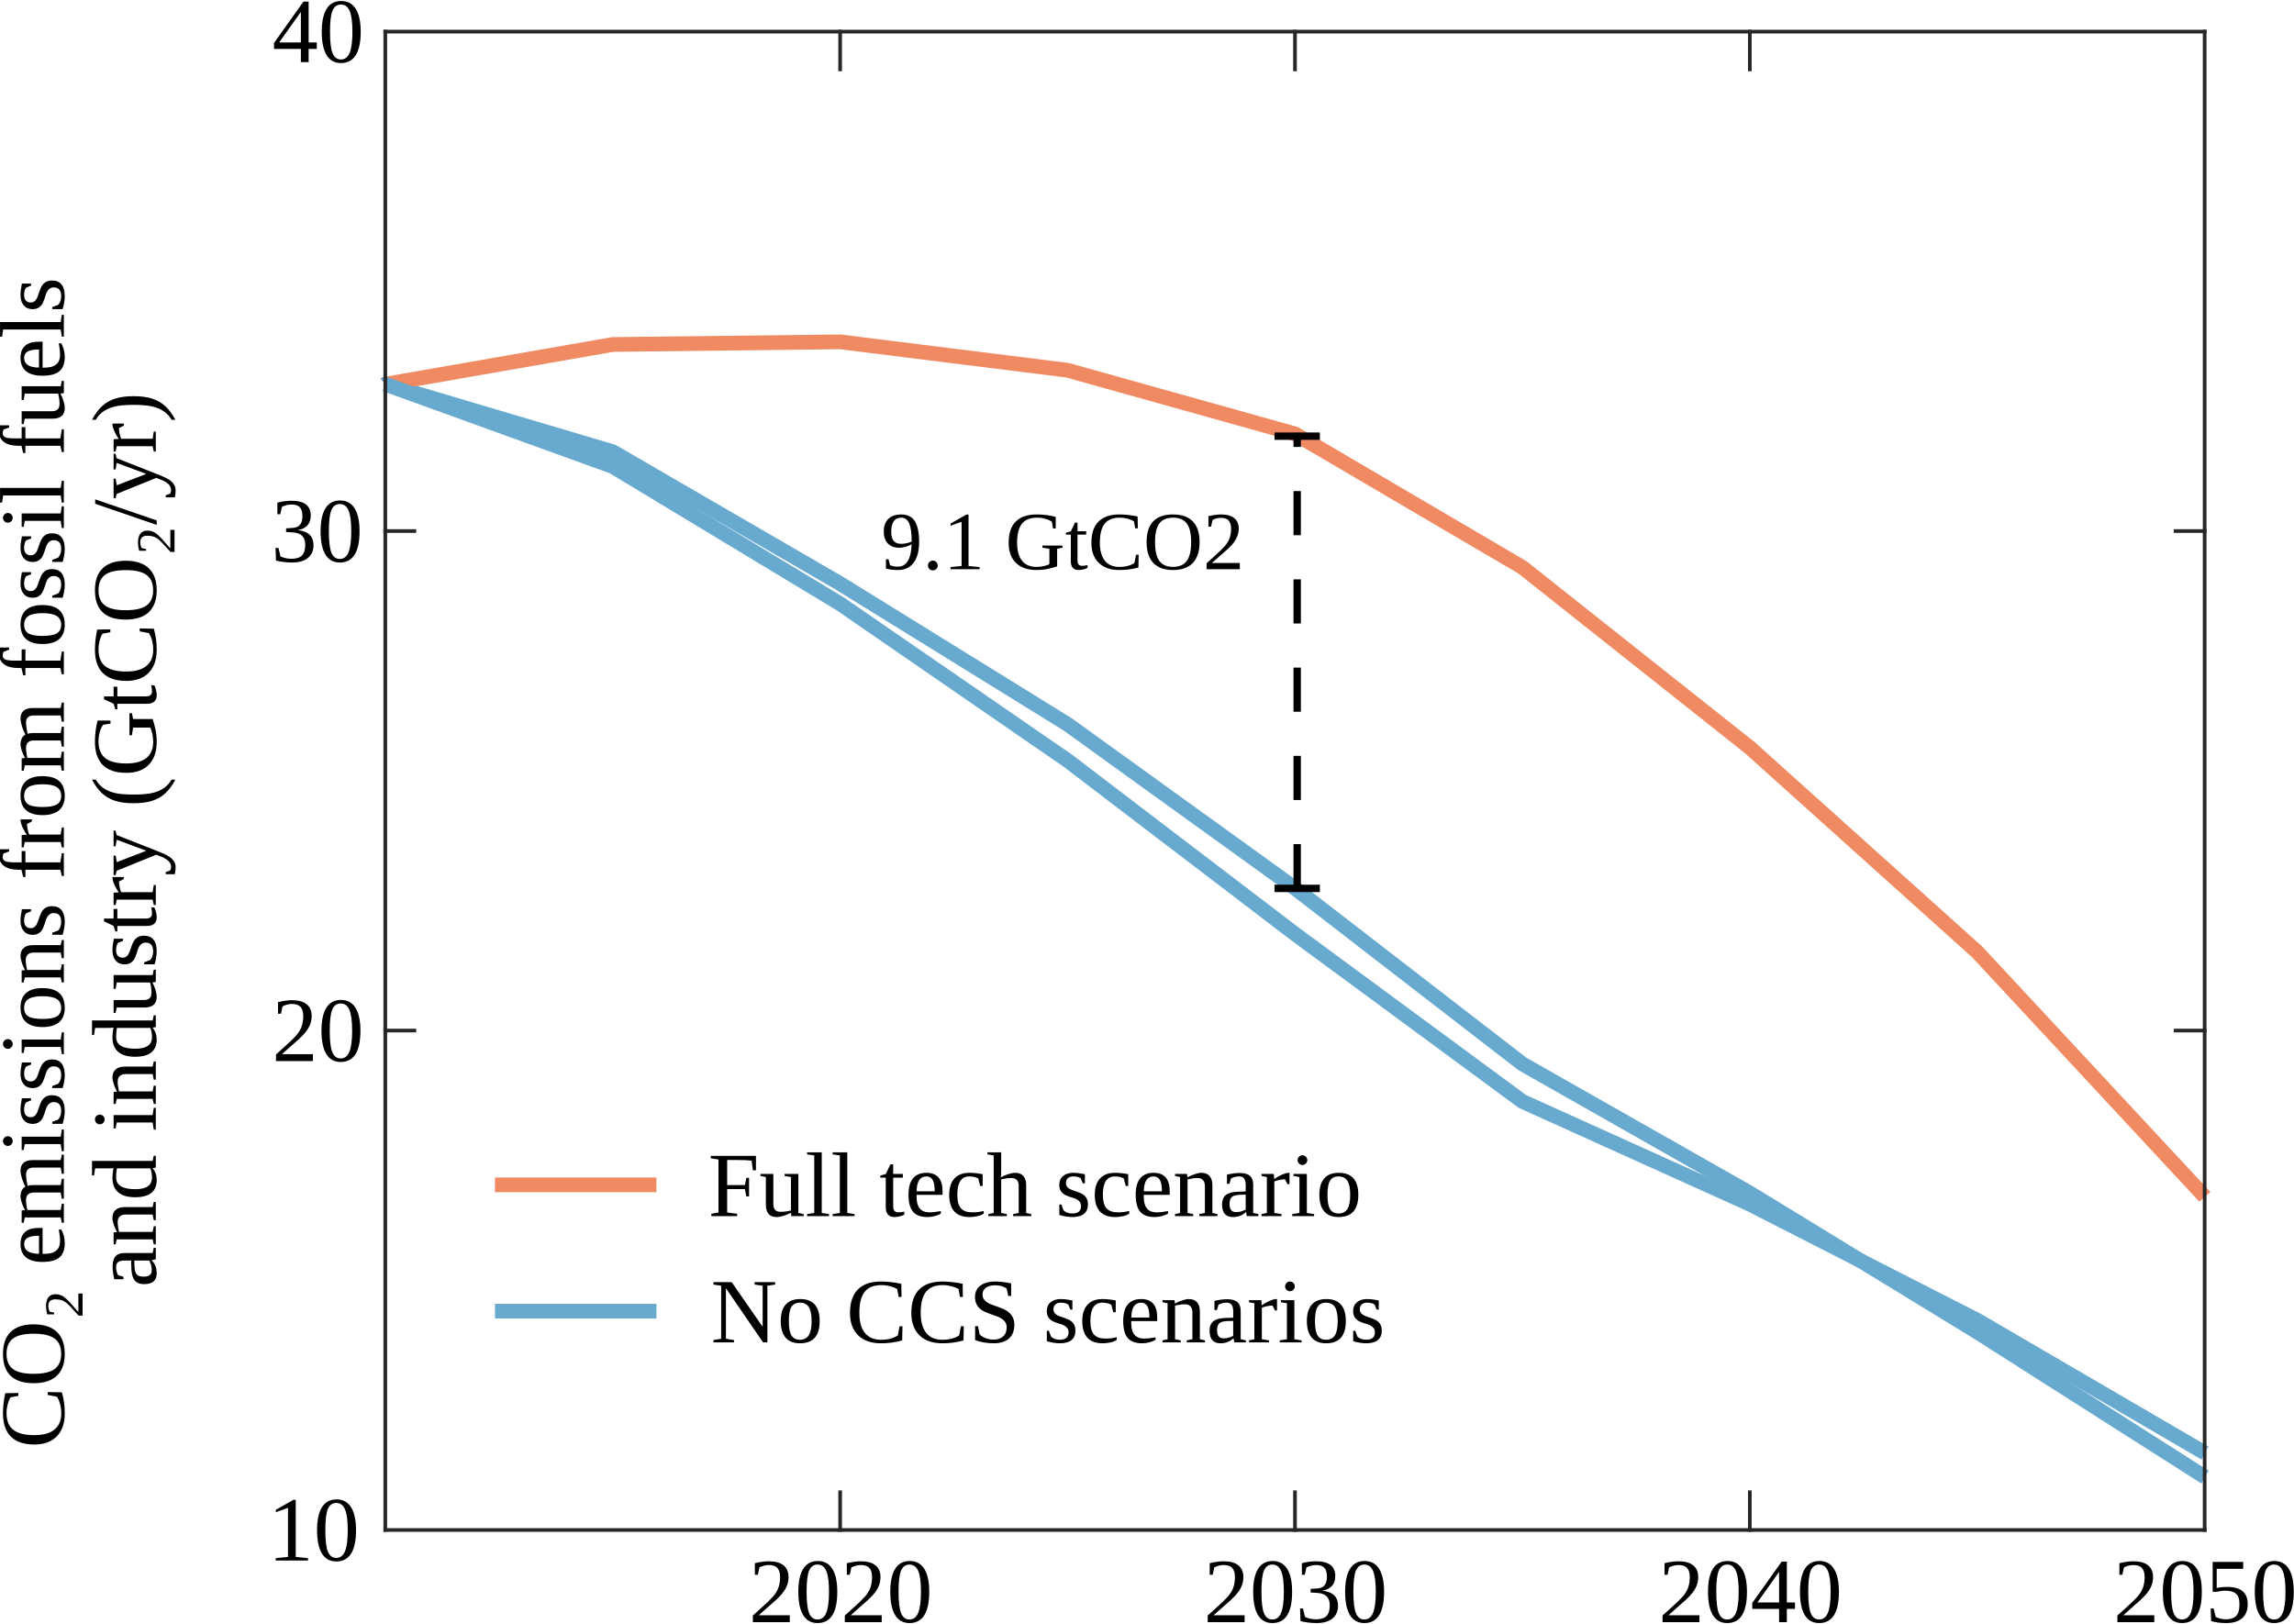
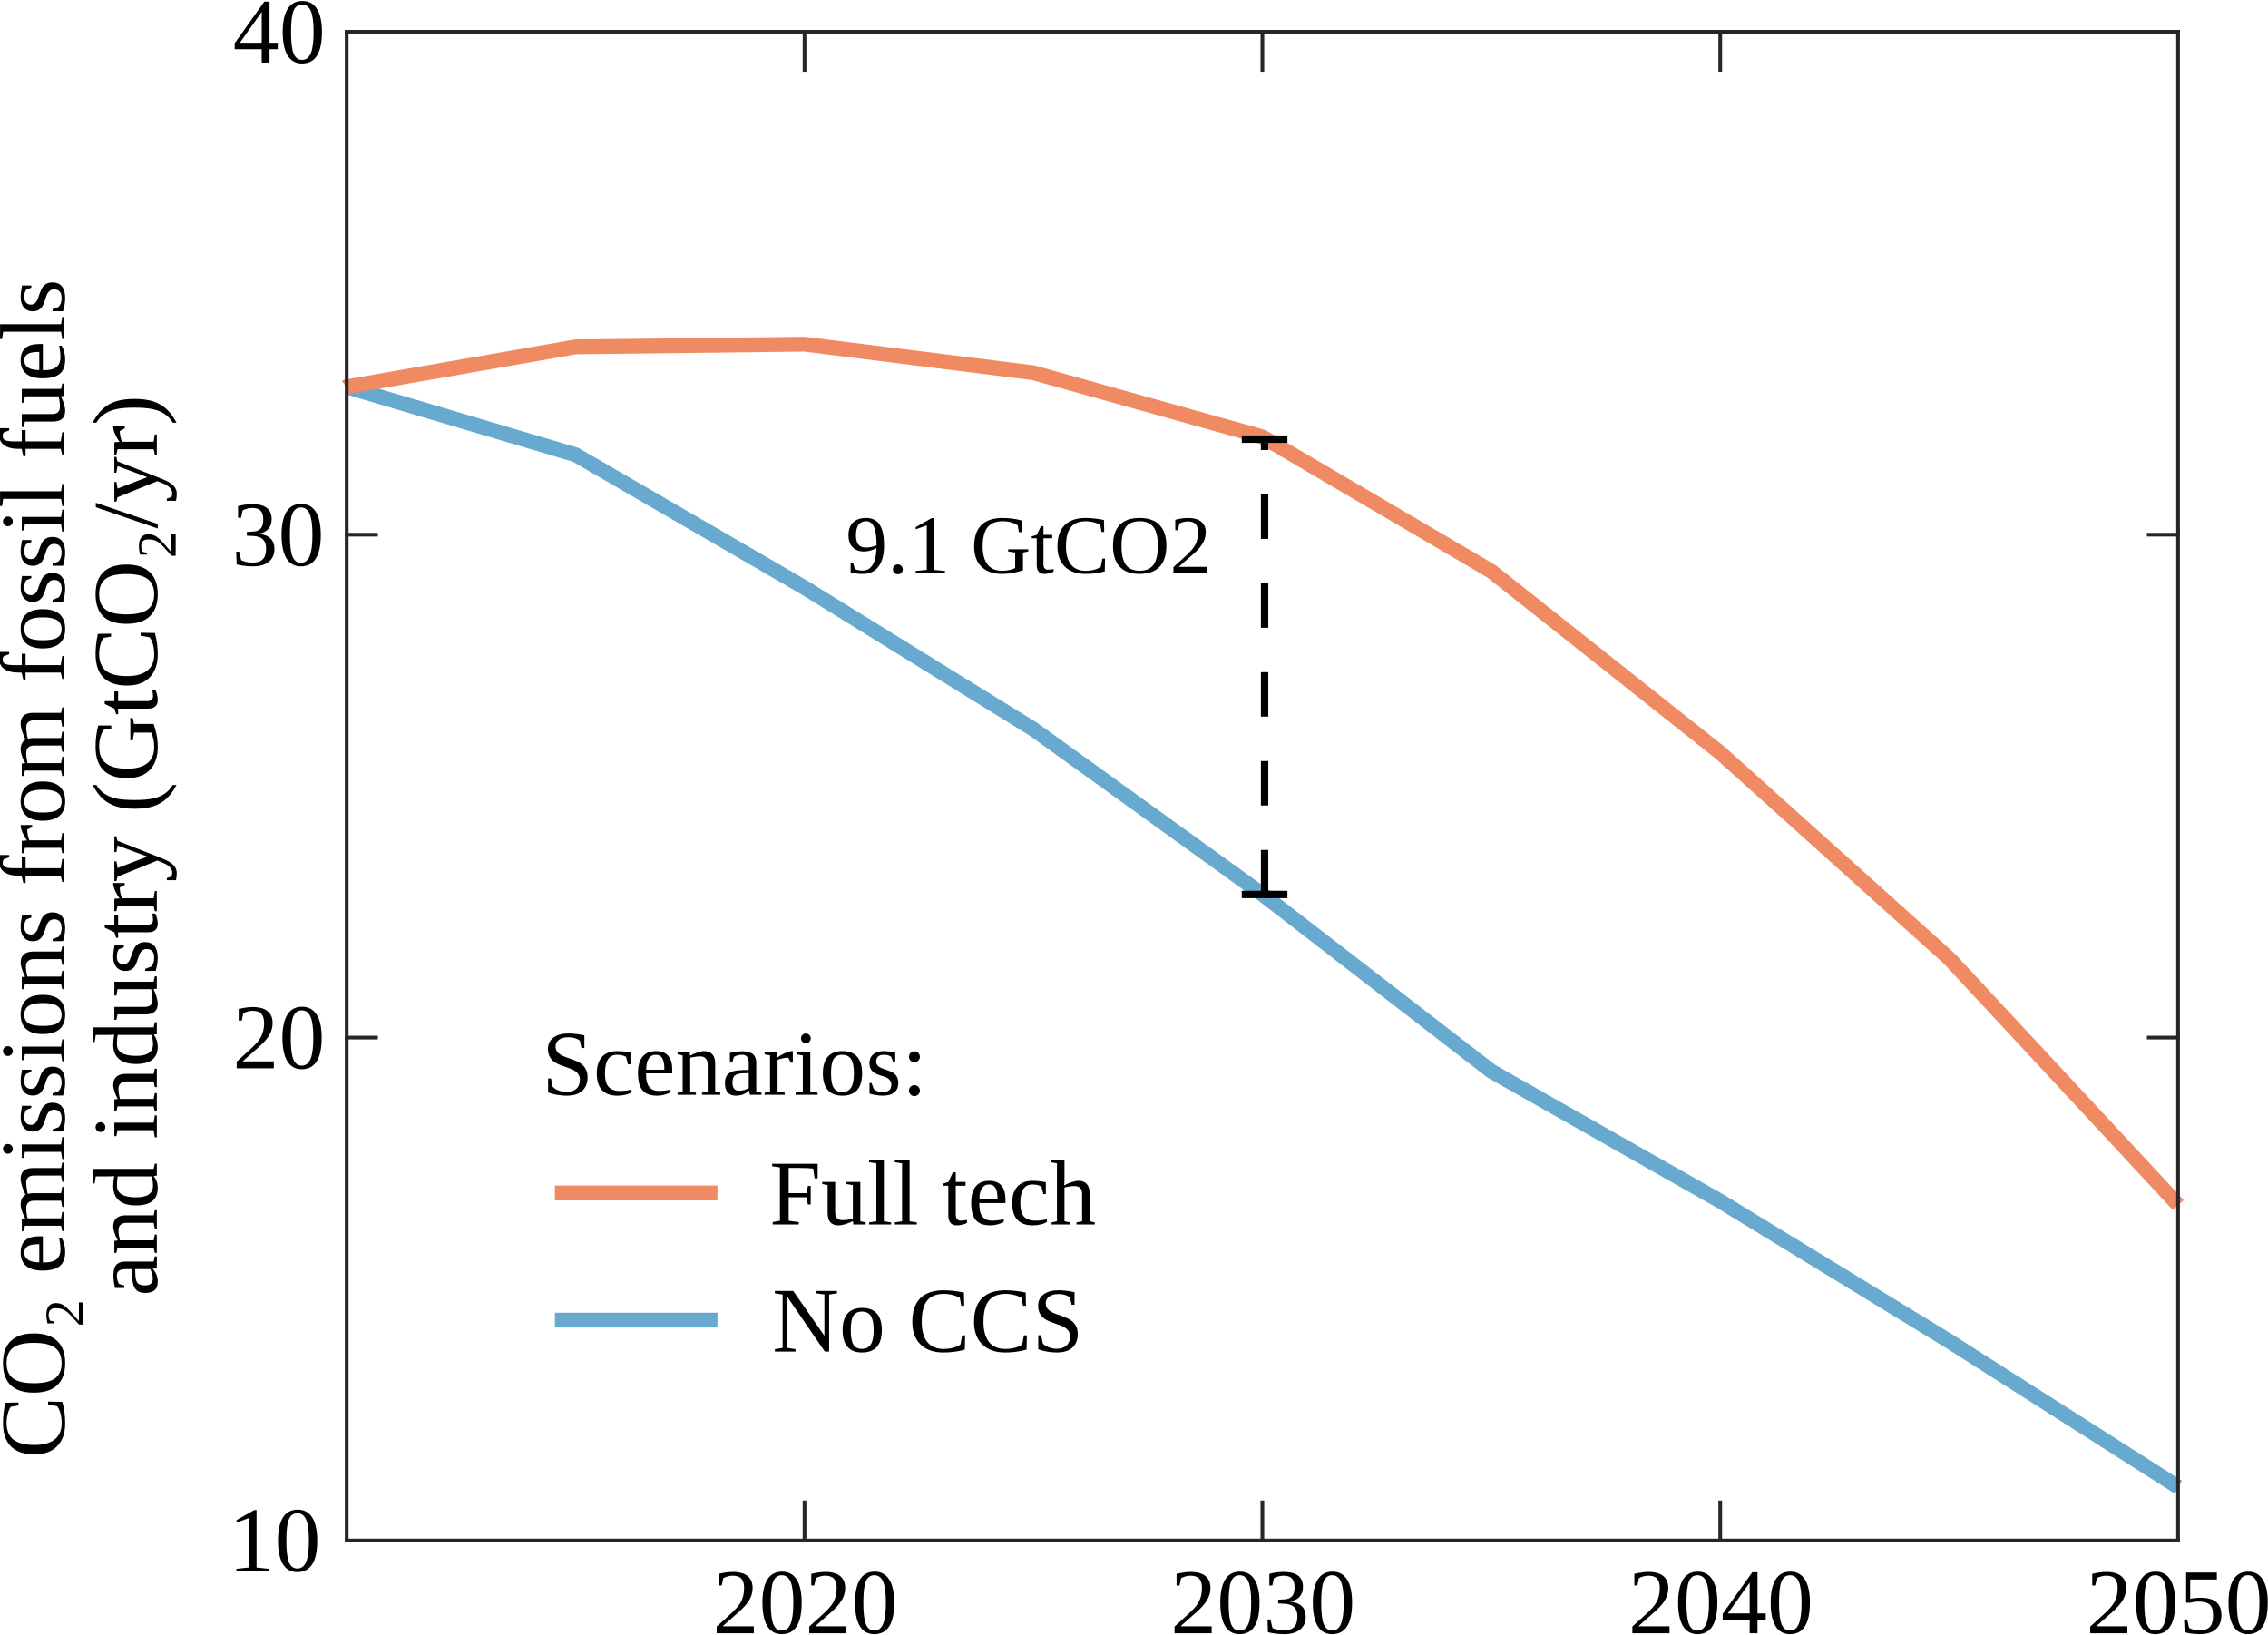
- <svg xmlns="http://www.w3.org/2000/svg" width="176.023mm" height="124.564mm" viewBox="0 0 623.703 441.37" id="svg5009" version="1.1">
+ <svg xmlns="http://www.w3.org/2000/svg" width="172.887mm" height="124.564mm" viewBox="0 0 612.591 441.37" id="svg5009" version="1.1">
  <defs id="defs5011" />
-   <g id="layer1" transform="translate(-73.86294,-136.8173)">
+   <g id="layer1" transform="translate(-84.97463,-136.8173)">
    <path id="path4404" style="font-style:normal;font-weight:normal;font-size:medium;font-family:Dialog;display:inline;color-interpolation:linearRGB;fill:none;fill-opacity:1;fill-rule:evenodd;stroke:#67a9cf;stroke-width:4;stroke-linecap:butt;stroke-linejoin:round;stroke-miterlimit:10;stroke-dasharray:none;stroke-dashoffset:0;stroke-opacity:1;color-rendering:optimizeQuality;image-rendering:optimizeQuality;shape-rendering:auto;text-rendering:geometricPrecision" d="m 178.567,241.324 0.05,-0.037 61.833,18.355 61.833,35.873 61.833,38.247 61.833,44.589 61.833,47.761 61.833,35.099 61.833,37.812 61.833,39.376 0.048,0.025" />
    <path id="path4492" style="font-style:normal;font-weight:normal;font-size:medium;font-family:Dialog;display:inline;color-interpolation:linearRGB;fill:none;fill-opacity:1;fill-rule:evenodd;stroke:#ef8a62;stroke-width:4;stroke-linecap:butt;stroke-linejoin:round;stroke-miterlimit:10;stroke-dasharray:none;stroke-dashoffset:0;stroke-opacity:1;color-rendering:optimizeQuality;image-rendering:optimizeQuality;shape-rendering:auto;text-rendering:geometricPrecision" d="m 178.567,241.324 0.05,-0.037 61.833,-10.802 61.833,-0.717 61.833,7.723 61.833,17.3 61.833,36.293 61.833,49.031 61.833,55.552 61.833,66.52 0.048,0.056" />
-     <path id="path4580" style="font-style:normal;font-weight:normal;font-size:medium;font-family:Dialog;display:inline;color-interpolation:linearRGB;fill:none;fill-opacity:1;fill-rule:evenodd;stroke:#67a9cf;stroke-width:4;stroke-linecap:butt;stroke-linejoin:round;stroke-miterlimit:10;stroke-dasharray:none;stroke-dashoffset:0;stroke-opacity:1;color-rendering:optimizeQuality;image-rendering:optimizeQuality;shape-rendering:auto;text-rendering:geometricPrecision" d="m 178.567,241.324 0.05,-0.037 61.833,22.375 61.833,37.334 61.833,42.608 61.833,47.165 61.833,45.543 61.833,27.939 61.833,31.563 61.833,36.063 0.048,0.025" />
    <line id="line4222" y1="552.844" x2="673.28" x1="178.616" style="font-style:normal;font-weight:normal;font-size:medium;font-family:Dialog;display:inline;color-interpolation:linearRGB;fill:none;fill-opacity:1;stroke:#262626;stroke-width:1;stroke-linecap:square;stroke-linejoin:round;stroke-miterlimit:10;stroke-dasharray:none;stroke-dashoffset:0;stroke-opacity:1;color-rendering:optimizeQuality;image-rendering:optimizeQuality;shape-rendering:auto;text-rendering:geometricPrecision" y2="552.844" />
    <line id="line4224" y1="145.411" x2="673.28" x1="178.616" style="font-style:normal;font-weight:normal;font-size:medium;font-family:Dialog;display:inline;color-interpolation:linearRGB;fill:none;fill-opacity:1;stroke:#262626;stroke-width:1;stroke-linecap:square;stroke-linejoin:round;stroke-miterlimit:10;stroke-dasharray:none;stroke-dashoffset:0;stroke-opacity:1;color-rendering:optimizeQuality;image-rendering:optimizeQuality;shape-rendering:auto;text-rendering:geometricPrecision" y2="145.411" />
    <path id="line4230" d="m 302.282,552.844 0,-10.276" style="font-style:normal;font-weight:normal;font-size:medium;font-family:Dialog;display:inline;color-interpolation:linearRGB;fill:none;fill-opacity:1;stroke:#262626;stroke-width:1;stroke-linecap:square;stroke-linejoin:round;stroke-miterlimit:10;stroke-dasharray:none;stroke-dashoffset:0;stroke-opacity:1;color-rendering:optimizeQuality;image-rendering:optimizeQuality;shape-rendering:auto;text-rendering:geometricPrecision" />
    <path id="line4234" d="m 425.948,552.844 0,-10.276" style="font-style:normal;font-weight:normal;font-size:medium;font-family:Dialog;display:inline;color-interpolation:linearRGB;fill:none;fill-opacity:1;stroke:#262626;stroke-width:1;stroke-linecap:square;stroke-linejoin:round;stroke-miterlimit:10;stroke-dasharray:none;stroke-dashoffset:0;stroke-opacity:1;color-rendering:optimizeQuality;image-rendering:optimizeQuality;shape-rendering:auto;text-rendering:geometricPrecision" />
    <path id="line4238" d="m 549.614,552.844 0,-10.276" style="font-style:normal;font-weight:normal;font-size:medium;font-family:Dialog;display:inline;color-interpolation:linearRGB;fill:none;fill-opacity:1;stroke:#262626;stroke-width:1;stroke-linecap:square;stroke-linejoin:round;stroke-miterlimit:10;stroke-dasharray:none;stroke-dashoffset:0;stroke-opacity:1;color-rendering:optimizeQuality;image-rendering:optimizeQuality;shape-rendering:auto;text-rendering:geometricPrecision" />
    <path id="line4248" d="m 302.282,145.411 0,10.276" style="font-style:normal;font-weight:normal;font-size:medium;font-family:Dialog;display:inline;color-interpolation:linearRGB;fill:none;fill-opacity:1;stroke:#262626;stroke-width:1;stroke-linecap:square;stroke-linejoin:round;stroke-miterlimit:10;stroke-dasharray:none;stroke-dashoffset:0;stroke-opacity:1;color-rendering:optimizeQuality;image-rendering:optimizeQuality;shape-rendering:auto;text-rendering:geometricPrecision" />
    <path id="line4252" d="m 425.948,145.411 0,10.276" style="font-style:normal;font-weight:normal;font-size:medium;font-family:Dialog;display:inline;color-interpolation:linearRGB;fill:none;fill-opacity:1;stroke:#262626;stroke-width:1;stroke-linecap:square;stroke-linejoin:round;stroke-miterlimit:10;stroke-dasharray:none;stroke-dashoffset:0;stroke-opacity:1;color-rendering:optimizeQuality;image-rendering:optimizeQuality;shape-rendering:auto;text-rendering:geometricPrecision" />
    <path id="line4256" d="m 549.614,145.411 0,10.276" style="font-style:normal;font-weight:normal;font-size:medium;font-family:Dialog;display:inline;color-interpolation:linearRGB;fill:none;fill-opacity:1;stroke:#262626;stroke-width:1;stroke-linecap:square;stroke-linejoin:round;stroke-miterlimit:10;stroke-dasharray:none;stroke-dashoffset:0;stroke-opacity:1;color-rendering:optimizeQuality;image-rendering:optimizeQuality;shape-rendering:auto;text-rendering:geometricPrecision" />
    <line id="line4300" y1="552.844" x2="178.616" x1="178.616" style="font-style:normal;font-weight:normal;font-size:medium;font-family:Dialog;display:inline;color-interpolation:linearRGB;fill:none;fill-opacity:1;stroke:#262626;stroke-width:1;stroke-linecap:square;stroke-linejoin:round;stroke-miterlimit:10;stroke-dasharray:none;stroke-dashoffset:0;stroke-opacity:1;color-rendering:optimizeQuality;image-rendering:optimizeQuality;shape-rendering:auto;text-rendering:geometricPrecision" y2="145.411" />
    <line id="line4302" y1="552.844" x2="673.28" x1="673.28" style="font-style:normal;font-weight:normal;font-size:medium;font-family:Dialog;display:inline;color-interpolation:linearRGB;fill:none;fill-opacity:1;stroke:#262626;stroke-width:1;stroke-linecap:square;stroke-linejoin:round;stroke-miterlimit:10;stroke-dasharray:none;stroke-dashoffset:0;stroke-opacity:1;color-rendering:optimizeQuality;image-rendering:optimizeQuality;shape-rendering:auto;text-rendering:geometricPrecision" y2="145.411" />
    <path id="line4308" d="m 178.616,417.033 7.916,0" style="font-style:normal;font-weight:normal;font-size:medium;font-family:Dialog;display:inline;color-interpolation:linearRGB;fill:none;fill-opacity:1;stroke:#262626;stroke-width:1;stroke-linecap:square;stroke-linejoin:round;stroke-miterlimit:10;stroke-dasharray:none;stroke-dashoffset:0;stroke-opacity:1;color-rendering:optimizeQuality;image-rendering:optimizeQuality;shape-rendering:auto;text-rendering:geometricPrecision" />
    <path id="line4312" d="m 178.616,281.222 7.916,0" style="font-style:normal;font-weight:normal;font-size:medium;font-family:Dialog;display:inline;color-interpolation:linearRGB;fill:none;fill-opacity:1;stroke:#262626;stroke-width:1;stroke-linecap:square;stroke-linejoin:round;stroke-miterlimit:10;stroke-dasharray:none;stroke-dashoffset:0;stroke-opacity:1;color-rendering:optimizeQuality;image-rendering:optimizeQuality;shape-rendering:auto;text-rendering:geometricPrecision" />
    <path id="line4322" d="m 673.28,417.033 -7.914,0" style="font-style:normal;font-weight:normal;font-size:medium;font-family:Dialog;display:inline;color-interpolation:linearRGB;fill:none;fill-opacity:1;stroke:#262626;stroke-width:1;stroke-linecap:square;stroke-linejoin:round;stroke-miterlimit:10;stroke-dasharray:none;stroke-dashoffset:0;stroke-opacity:1;color-rendering:optimizeQuality;image-rendering:optimizeQuality;shape-rendering:auto;text-rendering:geometricPrecision" />
    <path id="line4326" d="m 673.28,281.222 -7.914,0" style="font-style:normal;font-weight:normal;font-size:medium;font-family:Dialog;display:inline;color-interpolation:linearRGB;fill:none;fill-opacity:1;stroke:#262626;stroke-width:1;stroke-linecap:square;stroke-linejoin:round;stroke-miterlimit:10;stroke-dasharray:none;stroke-dashoffset:0;stroke-opacity:1;color-rendering:optimizeQuality;image-rendering:optimizeQuality;shape-rendering:auto;text-rendering:geometricPrecision" />
    <text id="text5931-6" y="577.894" x="277.459" style="font-style:normal;font-variant:normal;font-weight:normal;font-stretch:normal;font-size:25px;line-height:109%;font-family:'Times New Roman';-inkscape-font-specification:'Times New Roman, Normal';text-align:start;letter-spacing:0px;word-spacing:0px;writing-mode:lr-tb;text-anchor:start;display:inline;color-interpolation:auto;fill:#000000;fill-opacity:1;stroke:none;stroke-width:1px;stroke-linecap:butt;stroke-linejoin:miter;stroke-miterlimit:10;stroke-dasharray:none;stroke-dashoffset:0;stroke-opacity:1;color-rendering:auto;image-rendering:auto;shape-rendering:auto;text-rendering:auto" xml:space="preserve">
      <tspan y="577.894" x="277.459" id="tspan5933-2">2020</tspan>
    </text>
    <text id="text5935-5" y="577.894" x="401.125" style="font-style:normal;font-variant:normal;font-weight:normal;font-stretch:normal;font-size:25px;line-height:109%;font-family:'Times New Roman';-inkscape-font-specification:'Times New Roman, Normal';text-align:start;letter-spacing:0px;word-spacing:0px;writing-mode:lr-tb;text-anchor:start;display:inline;color-interpolation:auto;fill:#000000;fill-opacity:1;stroke:none;stroke-width:1px;stroke-linecap:butt;stroke-linejoin:miter;stroke-miterlimit:10;stroke-dasharray:none;stroke-dashoffset:0;stroke-opacity:1;color-rendering:auto;image-rendering:auto;shape-rendering:auto;text-rendering:auto" xml:space="preserve">
      <tspan y="577.894" x="401.125" id="tspan5937-5">2030</tspan>
    </text>
    <text id="text5939-9" y="577.894" x="524.791" style="font-style:normal;font-variant:normal;font-weight:normal;font-stretch:normal;font-size:25px;line-height:109%;font-family:'Times New Roman';-inkscape-font-specification:'Times New Roman, Normal';text-align:start;letter-spacing:0px;word-spacing:0px;writing-mode:lr-tb;text-anchor:start;display:inline;color-interpolation:auto;fill:#000000;fill-opacity:1;stroke:none;stroke-width:1px;stroke-linecap:butt;stroke-linejoin:miter;stroke-miterlimit:10;stroke-dasharray:none;stroke-dashoffset:0;stroke-opacity:1;color-rendering:auto;image-rendering:auto;shape-rendering:auto;text-rendering:auto" xml:space="preserve">
      <tspan y="577.894" x="524.791" id="tspan5941-0">2040</tspan>
    </text>
    <text id="text5943-6" y="577.894" x="648.457" style="font-style:normal;font-variant:normal;font-weight:normal;font-stretch:normal;font-size:25px;line-height:109%;font-family:'Times New Roman';-inkscape-font-specification:'Times New Roman, Normal';text-align:start;letter-spacing:0px;word-spacing:0px;writing-mode:lr-tb;text-anchor:start;display:inline;color-interpolation:auto;fill:#000000;fill-opacity:1;stroke:none;stroke-width:1px;stroke-linecap:butt;stroke-linejoin:miter;stroke-miterlimit:10;stroke-dasharray:none;stroke-dashoffset:0;stroke-opacity:1;color-rendering:auto;image-rendering:auto;shape-rendering:auto;text-rendering:auto" xml:space="preserve">
      <tspan y="577.894" x="648.457" id="tspan5945-6">2050</tspan>
    </text>
    <text id="text6019" y="561.145" x="146.612" style="font-style:normal;font-variant:normal;font-weight:normal;font-stretch:normal;font-size:25px;line-height:109%;font-family:'Times New Roman';-inkscape-font-specification:'Times New Roman, Normal';text-align:start;letter-spacing:0px;word-spacing:0px;writing-mode:lr-tb;text-anchor:start;display:inline;color-interpolation:auto;fill:#000000;fill-opacity:1;stroke:none;stroke-width:1px;stroke-linecap:butt;stroke-linejoin:miter;stroke-miterlimit:10;stroke-dasharray:none;stroke-dashoffset:0;stroke-opacity:1;color-rendering:auto;image-rendering:auto;shape-rendering:auto;text-rendering:auto" xml:space="preserve">
      <tspan y="561.145" x="146.612" id="tspan6021">10</tspan>
    </text>
    <text id="text6023" y="425.334" x="147.808" style="font-style:normal;font-variant:normal;font-weight:normal;font-stretch:normal;font-size:25px;line-height:109%;font-family:'Times New Roman';-inkscape-font-specification:'Times New Roman, Normal';text-align:start;letter-spacing:0px;word-spacing:0px;writing-mode:lr-tb;text-anchor:start;display:inline;color-interpolation:auto;fill:#000000;fill-opacity:1;stroke:none;stroke-width:1px;stroke-linecap:butt;stroke-linejoin:miter;stroke-miterlimit:10;stroke-dasharray:none;stroke-dashoffset:0;stroke-opacity:1;color-rendering:auto;image-rendering:auto;shape-rendering:auto;text-rendering:auto" xml:space="preserve">
      <tspan y="425.334" x="147.808" id="tspan6025">20</tspan>
    </text>
    <text id="text6027" y="289.523" x="147.57" style="font-style:normal;font-variant:normal;font-weight:normal;font-stretch:normal;font-size:25px;line-height:109%;font-family:'Times New Roman';-inkscape-font-specification:'Times New Roman, Normal';text-align:start;letter-spacing:0px;word-spacing:0px;writing-mode:lr-tb;text-anchor:start;display:inline;color-interpolation:auto;fill:#000000;fill-opacity:1;stroke:none;stroke-width:1px;stroke-linecap:butt;stroke-linejoin:miter;stroke-miterlimit:10;stroke-dasharray:none;stroke-dashoffset:0;stroke-opacity:1;color-rendering:auto;image-rendering:auto;shape-rendering:auto;text-rendering:auto" xml:space="preserve">
      <tspan y="289.523" x="147.57" id="tspan6029">30</tspan>
    </text>
    <text id="text6031" y="153.712" x="147.882" style="font-style:normal;font-variant:normal;font-weight:normal;font-stretch:normal;font-size:25px;line-height:109%;font-family:'Times New Roman';-inkscape-font-specification:'Times New Roman, Normal';text-align:start;letter-spacing:0px;word-spacing:0px;writing-mode:lr-tb;text-anchor:start;display:inline;color-interpolation:auto;fill:#000000;fill-opacity:1;stroke:none;stroke-width:1px;stroke-linecap:butt;stroke-linejoin:miter;stroke-miterlimit:10;stroke-dasharray:none;stroke-dashoffset:0;stroke-opacity:1;color-rendering:auto;image-rendering:auto;shape-rendering:auto;text-rendering:auto" xml:space="preserve">
      <tspan y="153.712" x="147.882" id="tspan6033">40</tspan>
    </text>
-     <path id="path6035" d="m 208.437,493.334 43.9,0" style="font-style:normal;font-weight:normal;font-size:medium;font-family:Dialog;display:inline;color-interpolation:auto;fill:none;fill-opacity:1;fill-rule:evenodd;stroke:#67a9cf;stroke-width:4;stroke-linecap:butt;stroke-linejoin:miter;stroke-miterlimit:10;stroke-dasharray:none;stroke-dashoffset:0;stroke-opacity:1;color-rendering:auto;image-rendering:auto;shape-rendering:auto;text-rendering:auto" />
-     <text id="text6037" y="501.824" x="267.125" style="font-style:normal;font-variant:normal;font-weight:normal;font-stretch:normal;font-size:25px;line-height:109%;font-family:'Times New Roman';-inkscape-font-specification:'Times New Roman, Normal';text-align:start;letter-spacing:0px;word-spacing:0px;writing-mode:lr-tb;text-anchor:start;display:inline;color-interpolation:auto;fill:#000000;fill-opacity:1;stroke:none;stroke-width:1px;stroke-linecap:butt;stroke-linejoin:miter;stroke-miterlimit:10;stroke-dasharray:none;stroke-dashoffset:0;stroke-opacity:1;color-rendering:auto;image-rendering:auto;shape-rendering:auto;text-rendering:auto" xml:space="preserve">
-       <tspan y="501.824" x="267.125" id="tspan6039">No CCS scenarios</tspan>
+     <path id="path6035" d="m 234.866,493.334 43.9,0" style="font-style:normal;font-weight:normal;font-size:medium;font-family:Dialog;display:inline;color-interpolation:auto;fill:none;fill-opacity:1;fill-rule:evenodd;stroke:#67a9cf;stroke-width:4;stroke-linecap:butt;stroke-linejoin:miter;stroke-miterlimit:10;stroke-dasharray:none;stroke-dashoffset:0;stroke-opacity:1;color-rendering:auto;image-rendering:auto;shape-rendering:auto;text-rendering:auto" />
+     <text id="text6037" y="501.824" x="293.554" style="font-style:normal;font-variant:normal;font-weight:normal;font-stretch:normal;font-size:25px;line-height:109%;font-family:'Times New Roman';-inkscape-font-specification:'Times New Roman, Normal';text-align:start;letter-spacing:0px;word-spacing:0px;writing-mode:lr-tb;text-anchor:start;display:inline;color-interpolation:auto;fill:#000000;fill-opacity:1;stroke:none;stroke-width:1px;stroke-linecap:butt;stroke-linejoin:miter;stroke-miterlimit:10;stroke-dasharray:none;stroke-dashoffset:0;stroke-opacity:1;color-rendering:auto;image-rendering:auto;shape-rendering:auto;text-rendering:auto" xml:space="preserve">
+       <tspan id="tspan4194" x="293.554" y="501.824">No CCS</tspan>
    </text>
-     <path id="path6035-8" d="m 208.437,458.991 43.9,0" style="font-style:normal;font-weight:normal;font-size:12px;font-family:Dialog;display:inline;color-interpolation:auto;fill:none;fill-opacity:1;fill-rule:evenodd;stroke:#ef8a62;stroke-width:4;stroke-linecap:butt;stroke-linejoin:miter;stroke-miterlimit:10;stroke-dasharray:none;stroke-dashoffset:0;stroke-opacity:1;color-rendering:auto;image-rendering:auto;shape-rendering:auto;text-rendering:auto" />
-     <text id="text6037-2" y="467.499" x="266.393" style="font-style:normal;font-variant:normal;font-weight:normal;font-stretch:normal;font-size:25px;line-height:109%;font-family:'Times New Roman';-inkscape-font-specification:'Times New Roman, Normal';text-align:start;letter-spacing:0px;word-spacing:0px;writing-mode:lr-tb;text-anchor:start;display:inline;color-interpolation:auto;fill:#000000;fill-opacity:1;stroke:none;stroke-width:1px;stroke-linecap:butt;stroke-linejoin:miter;stroke-miterlimit:10;stroke-dasharray:none;stroke-dashoffset:0;stroke-opacity:1;color-rendering:auto;image-rendering:auto;shape-rendering:auto;text-rendering:auto" xml:space="preserve">
-       <tspan y="467.499" x="266.393" id="tspan6039-7">Full tech scenario</tspan>
+     <path id="path6035-8" d="m 234.865,458.991 43.9,0" style="font-style:normal;font-weight:normal;font-size:12px;font-family:Dialog;display:inline;color-interpolation:auto;fill:none;fill-opacity:1;fill-rule:evenodd;stroke:#ef8a62;stroke-width:4;stroke-linecap:butt;stroke-linejoin:miter;stroke-miterlimit:10;stroke-dasharray:none;stroke-dashoffset:0;stroke-opacity:1;color-rendering:auto;image-rendering:auto;shape-rendering:auto;text-rendering:auto" />
+     <text id="text6037-2" y="467.499" x="292.821" style="font-style:normal;font-variant:normal;font-weight:normal;font-stretch:normal;font-size:25px;line-height:109%;font-family:'Times New Roman';-inkscape-font-specification:'Times New Roman, Normal';text-align:start;letter-spacing:0px;word-spacing:0px;writing-mode:lr-tb;text-anchor:start;display:inline;color-interpolation:auto;fill:#000000;fill-opacity:1;stroke:none;stroke-width:1px;stroke-linecap:butt;stroke-linejoin:miter;stroke-miterlimit:10;stroke-dasharray:none;stroke-dashoffset:0;stroke-opacity:1;color-rendering:auto;image-rendering:auto;shape-rendering:auto;text-rendering:auto" xml:space="preserve">
+       <tspan id="tspan4192" x="292.821" y="467.499">Full tech</tspan>
    </text>
-     <text xml:space="preserve" style="font-style:normal;font-variant:normal;font-weight:normal;font-stretch:normal;font-size:25px;line-height:100%;font-family:'Times New Roman';-inkscape-font-specification:'Times New Roman, Normal';text-align:center;letter-spacing:0px;word-spacing:0px;writing-mode:lr-tb;text-anchor:middle;display:inline;color-interpolation:auto;fill:#000000;fill-opacity:1;stroke:none;stroke-width:1px;stroke-linecap:butt;stroke-linejoin:miter;stroke-miterlimit:10;stroke-dasharray:none;stroke-dashoffset:0;stroke-opacity:1;color-rendering:auto;image-rendering:auto;shape-rendering:auto;text-rendering:auto" x="-349.534" y="91.221" id="text24369" transform="matrix(0,-1,1,0,0,0)">
-       <tspan y="91.221" x="-346.409" id="tspan15078">CO₂ emissions from fossil fuels </tspan>
-       <tspan y="116.221" x="-349.534" id="tspan15080">and industry (GtCO₂/yr)</tspan>
+     <text xml:space="preserve" style="font-style:normal;font-variant:normal;font-weight:normal;font-stretch:normal;font-size:25px;line-height:100%;font-family:'Times New Roman';-inkscape-font-specification:'Times New Roman, Normal';text-align:center;letter-spacing:0px;word-spacing:0px;writing-mode:lr-tb;text-anchor:middle;display:inline;color-interpolation:auto;fill:#000000;fill-opacity:1;stroke:none;stroke-width:1px;stroke-linecap:butt;stroke-linejoin:miter;stroke-miterlimit:10;stroke-dasharray:none;stroke-dashoffset:0;stroke-opacity:1;color-rendering:auto;image-rendering:auto;shape-rendering:auto;text-rendering:auto" x="-349.534" y="102.333" id="text24369" transform="matrix(0,-1,1,0,0,0)">
+       <tspan y="102.333" x="-346.409" id="tspan15078">CO₂ emissions from fossil fuels </tspan>
+       <tspan y="127.333" x="-349.534" id="tspan15080">and industry (GtCO₂/yr)</tspan>
    </text>
    <path style="font-style:normal;font-weight:normal;font-size:12px;font-family:Dialog;display:inline;color-interpolation:auto;fill:none;fill-opacity:1;fill-rule:evenodd;stroke:#000000;stroke-width:2;stroke-linecap:butt;stroke-linejoin:miter;stroke-miterlimit:10;stroke-dasharray:12, 12;stroke-dashoffset:0;stroke-opacity:1;color-rendering:auto;image-rendering:auto;shape-rendering:auto;text-rendering:auto" d="m 426.546,378.347 0,-122.962" id="path5223" />
    <path style="font-style:normal;font-weight:normal;font-size:12px;font-family:Dialog;display:inline;color-interpolation:auto;fill:none;fill-opacity:1;fill-rule:evenodd;stroke:#000000;stroke-width:2;stroke-linecap:butt;stroke-linejoin:miter;stroke-miterlimit:10;stroke-dasharray:none;stroke-dashoffset:0;stroke-opacity:1;color-rendering:auto;image-rendering:auto;shape-rendering:auto;text-rendering:auto" d="m 432.709,378.381 -12.327,0" id="path5225" />
    <path style="font-style:normal;font-weight:normal;font-size:12px;font-family:Dialog;display:inline;color-interpolation:auto;fill:none;fill-opacity:1;fill-rule:evenodd;stroke:#000000;stroke-width:2;stroke-linecap:butt;stroke-linejoin:miter;stroke-miterlimit:10;stroke-dasharray:none;stroke-dashoffset:0;stroke-opacity:1;color-rendering:auto;image-rendering:auto;shape-rendering:auto;text-rendering:auto" d="m 432.709,255.416 -12.327,0" id="path5225-6" />
    <text xml:space="preserve" style="font-style:normal;font-variant:normal;font-weight:normal;font-stretch:normal;font-size:22.5px;line-height:100%;font-family:'Times New Roman';-inkscape-font-specification:'Times New Roman, Normal';text-align:start;letter-spacing:0px;word-spacing:0px;writing-mode:lr-tb;text-anchor:start;display:inline;color-interpolation:auto;fill:#000000;fill-opacity:1;stroke:none;stroke-width:1px;stroke-linecap:butt;stroke-linejoin:miter;stroke-miterlimit:10;stroke-dasharray:none;stroke-dashoffset:0;stroke-opacity:1;color-rendering:auto;image-rendering:auto;shape-rendering:auto;text-rendering:auto" x="313.425" y="291.594" id="text5272">
      <tspan id="tspan5274" x="313.425" y="291.594">9.1 GtCO2</tspan>
    </text>
+     <text xml:space="preserve" style="font-style:normal;font-variant:normal;font-weight:normal;font-stretch:normal;font-size:25px;line-height:109%;font-family:'Times New Roman';-inkscape-font-specification:'Times New Roman, Normal';text-align:start;letter-spacing:0px;word-spacing:0px;writing-mode:lr-tb;text-anchor:start;fill:#000000;fill-opacity:1;stroke:none;stroke-width:1px;stroke-linecap:butt;stroke-linejoin:miter;stroke-opacity:1" x="231.316" y="432.473" id="text4188">
+       <tspan id="tspan4190" x="231.316" y="432.473">Scenarios:</tspan>
+     </text>
  </g>
</svg>
